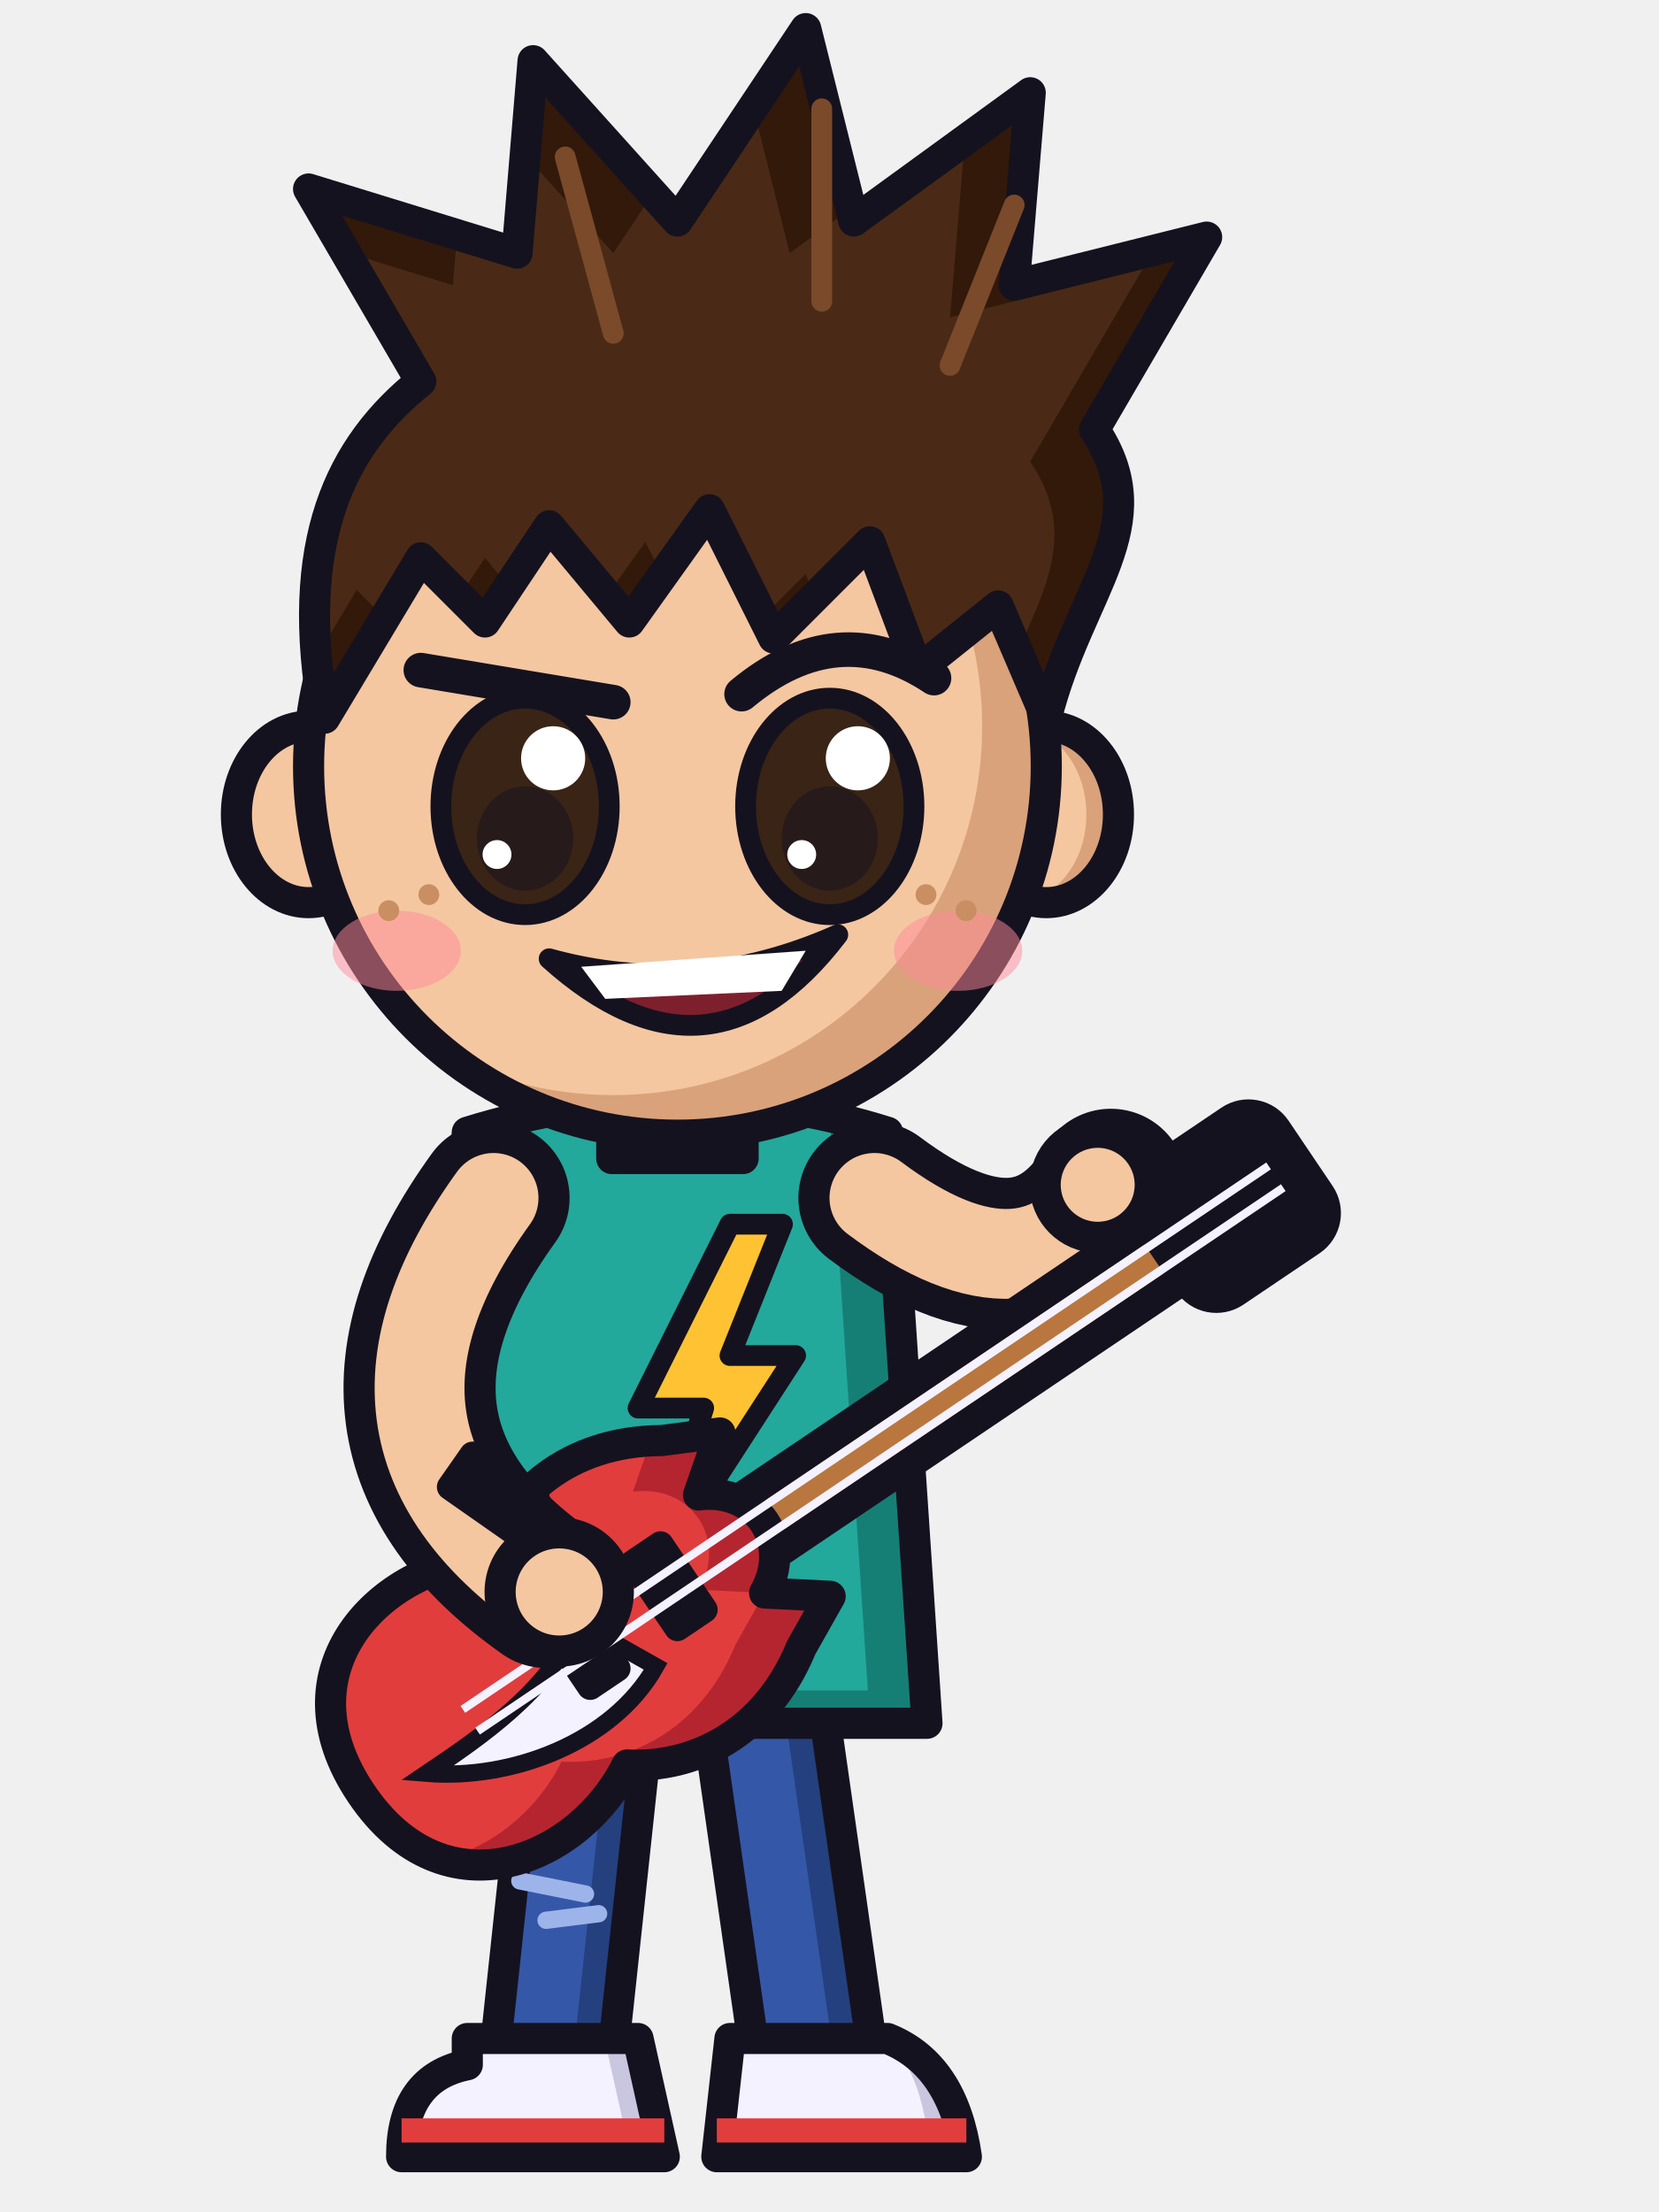
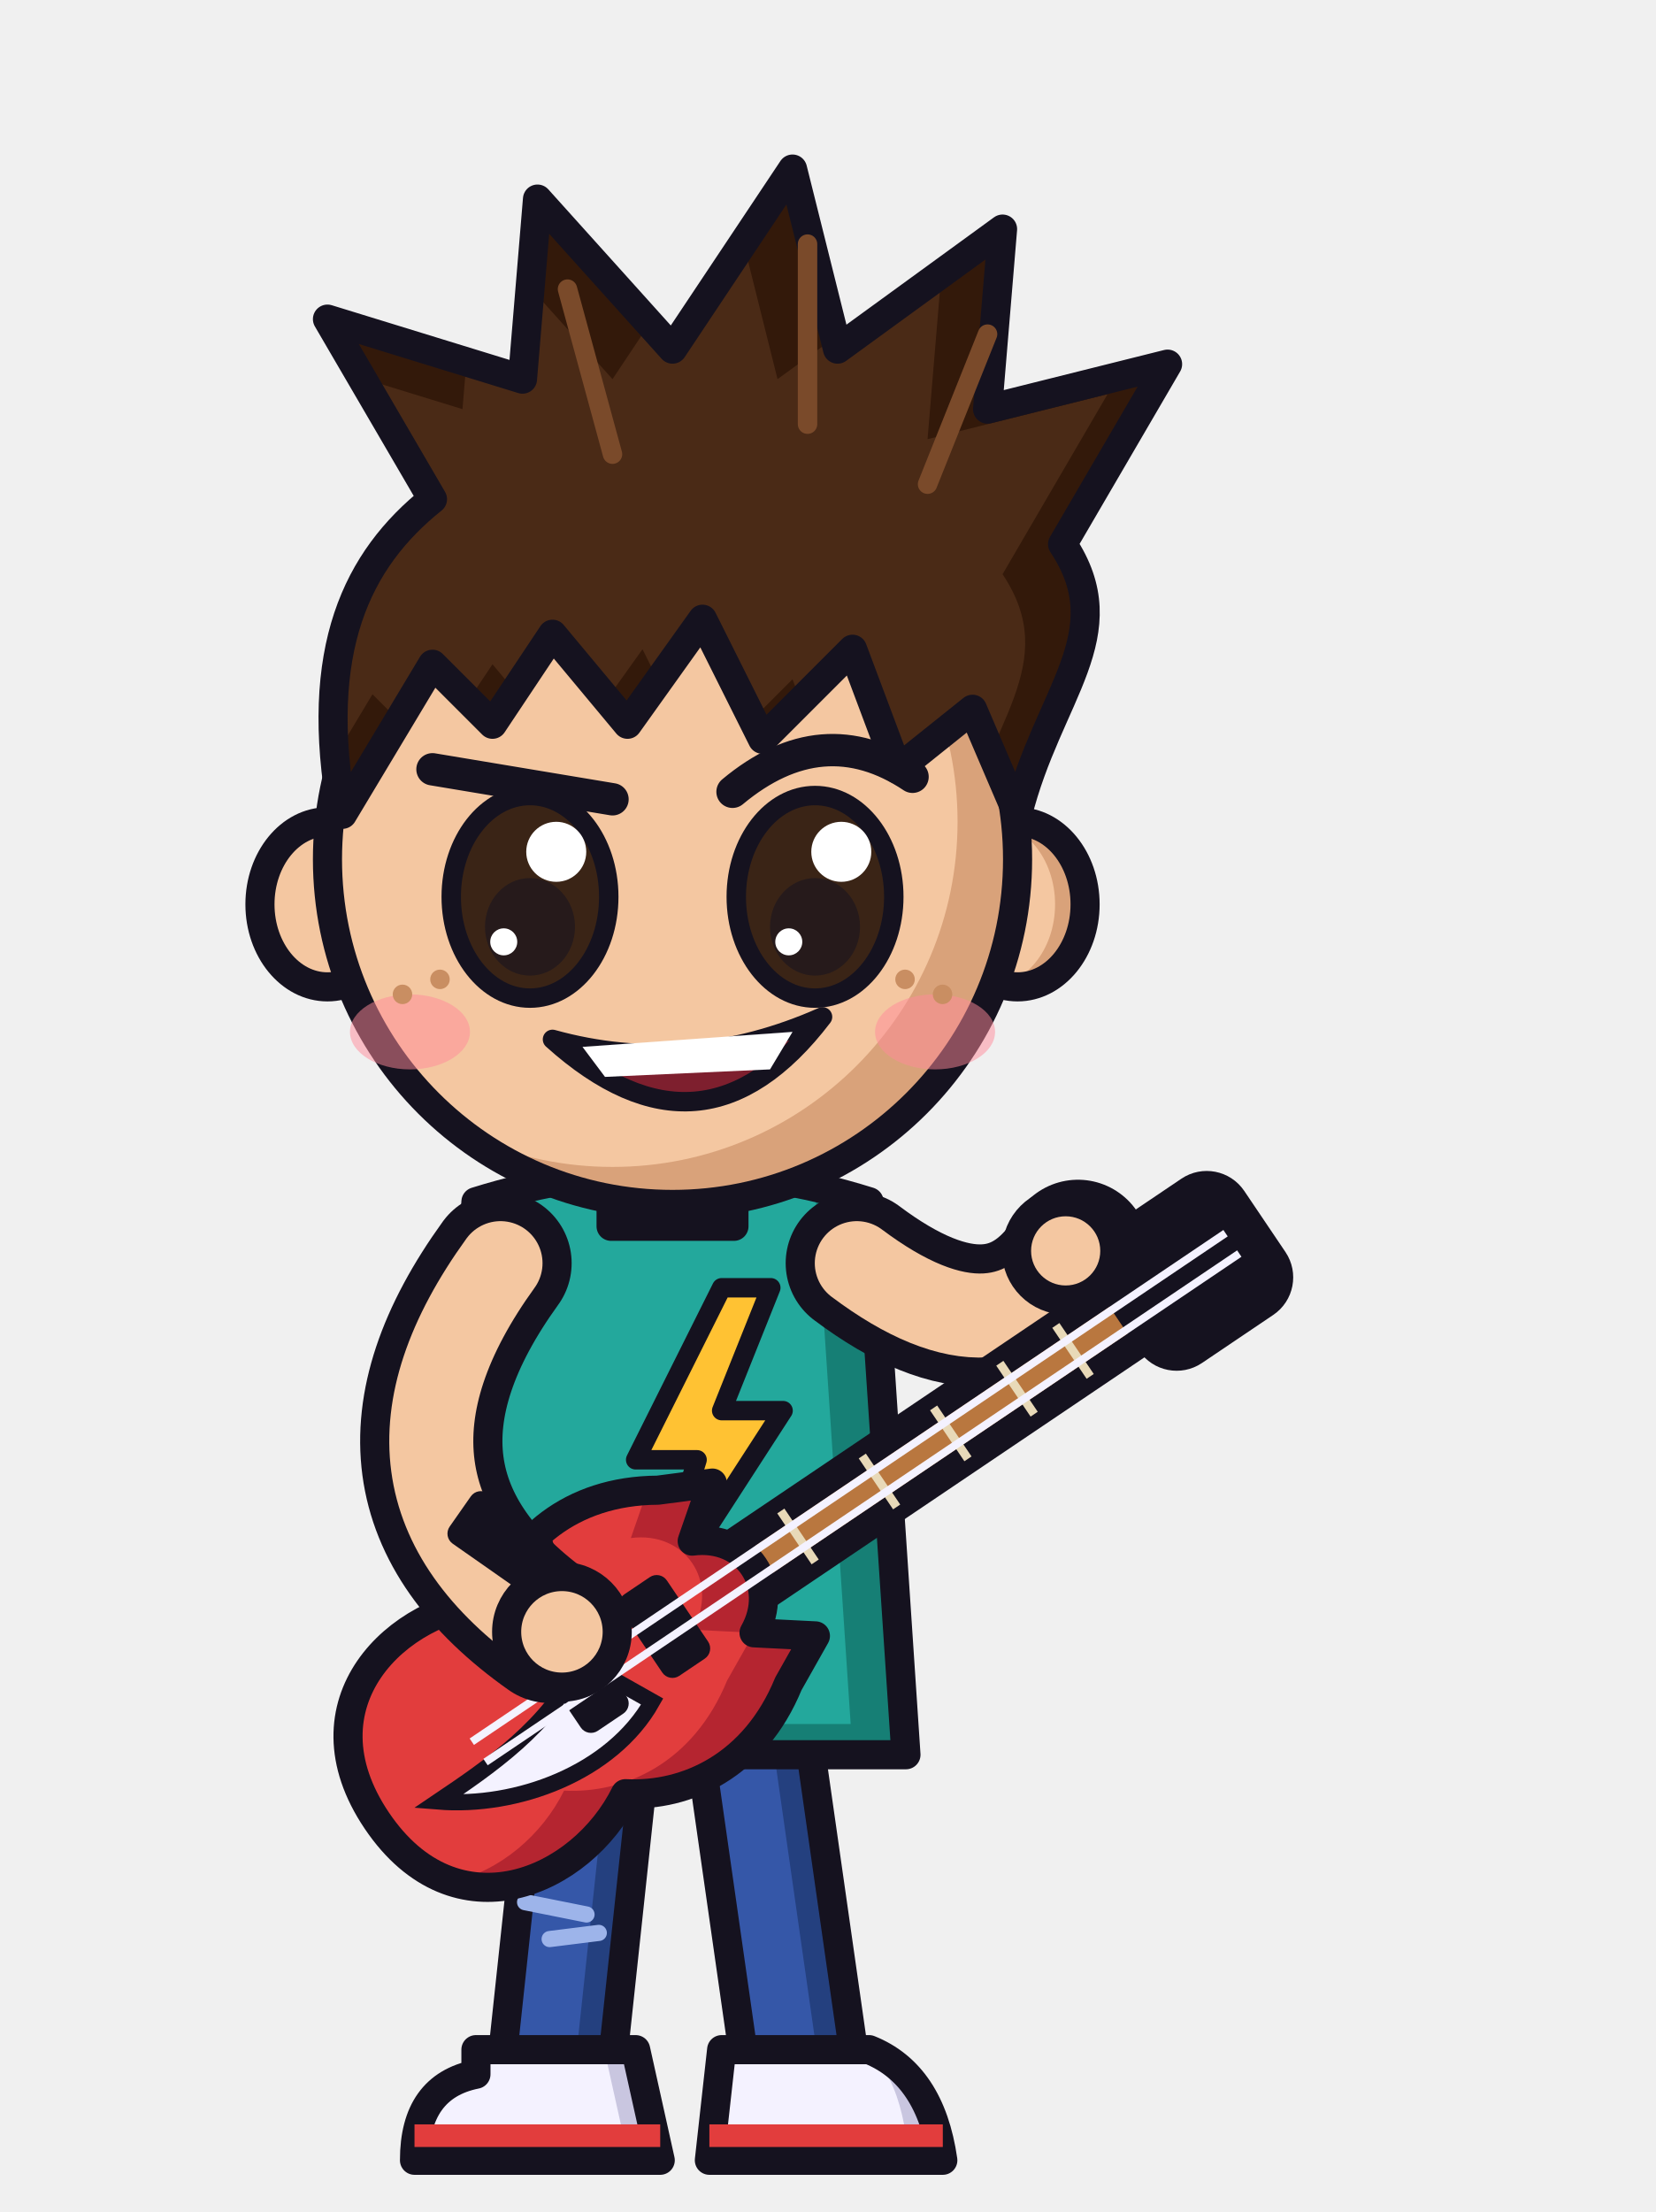
- <svg xmlns="http://www.w3.org/2000/svg" viewBox="22 -20 240 320">
+ <svg xmlns="http://www.w3.org/2000/svg" viewBox="16 -42 256 342">
  <defs>
-     <clipPath id="c601">
+     <clipPath id="fy1">
      <path d="M98 222 L116 222 L110 278 L92 278 Z" />
    </clipPath>
-     <clipPath id="c602">
+     <clipPath id="fy2">
      <path d="M124 222 L142 222 L150 278 L132 278 Z" />
    </clipPath>
-     <clipPath id="c603">
+     <clipPath id="fy3">
      <path d="M88 274 L114 274 L118 292 L78 292 Q78 280 88 278 Z" />
    </clipPath>
-     <clipPath id="c604">
+     <clipPath id="fy4">
      <path d="M128 274 L152 274 Q162 278 164 292 L126 292 Z" />
    </clipPath>
-     <clipPath id="c605">
+     <clipPath id="fy5">
      <path d="M88 136 Q120 126 152 136 L158 226 L82 226 Z" />
    </clipPath>
-     <clipPath id="c803">
-       <path d="M64 211 C64 188 86 184 100 192 C108 186 120 184 132 192 L140 196 L132 202 C140 206 140 216 132 220 L140 226 L132 230 C120 238 108 236 100 230 C86 238 64 234 64 211 Z" />
-     </clipPath>
-     <clipPath id="c608">
+     <clipPath id="fy8">
      <rect x="110" y="124" width="20" height="16" />
    </clipPath>
-     <clipPath id="c702">
+     <clipPath id="fh2">
      <ellipse cx="166" cy="96" rx="9" ry="11" />
    </clipPath>
-     <clipPath id="c703">
+     <clipPath id="fh3">
      <ellipse cx="120" cy="90" rx="46" ry="46" />
    </clipPath>
-     <clipPath id="c704">
+     <clipPath id="fh4">
      <path d="M76 84 C72 62 78 50 88 42 L74 18 L100 26 L102 2 L120 22 L136 -2 L142 22 L164 6 L162 30 L186 24 L172 48 C180 60 170 68 166 84 L160 70 L150 78 L144 62 L132 74 L124 58 L114 72 L104 60 L96 72 L88 64 Z" />
+     </clipPath>
+     <clipPath id="gd3">
+       <path d="M64 211 C64 188 86 184 100 192 C108 186 120 184 132 192 L140 196 L132 202 C140 206 140 216 132 220 L140 226 L132 230 C120 238 108 236 100 230 C86 238 64 234 64 211 Z" />
    </clipPath>
  </defs>
  <g transform="translate(120 141.9) scale(1.16) translate(-120 -134)" />
  <g transform="translate(120 292) scale(0.95) translate(-120 -292)">
    <path d="M98 222 L116 222 L110 278 L92 278 Z" fill="#3557A8" />
-     <g clip-path="url(#c601)">
+     <g clip-path="url(#fy1)">
      <rect x="-50" y="-50" width="400" height="450" fill="#24407F" />
      <path d="M98 222 L116 222 L110 278 L92 278 Z" fill="#3557A8" transform="translate(-6 0)" />
    </g>
    <path d="M98 222 L116 222 L110 278 L92 278 Z" fill="none" stroke="#15121F" stroke-width="4.74" stroke-linejoin="round" />
    <path d="M124 222 L142 222 L150 278 L132 278 Z" fill="#3557A8" />
-     <g clip-path="url(#c602)">
+     <g clip-path="url(#fy2)">
      <rect x="-50" y="-50" width="400" height="450" fill="#24407F" />
      <path d="M124 222 L142 222 L150 278 L132 278 Z" fill="#3557A8" transform="translate(-6 0)" />
    </g>
    <path d="M124 222 L142 222 L150 278 L132 278 Z" fill="none" stroke="#15121F" stroke-width="4.74" stroke-linejoin="round" />
    <path d="M96 250 l10 2 M100 256 l8 -1" stroke="#9DB4EA" stroke-width="2.63" stroke-linecap="round" />
    <path d="M88 274 L114 274 L118 292 L78 292 Q78 280 88 278 Z" fill="#F4F2FF" />
-     <g clip-path="url(#c603)">
+     <g clip-path="url(#fy3)">
      <rect x="-50" y="-50" width="400" height="450" fill="#C9C6E0" />
      <path d="M88 274 L114 274 L118 292 L78 292 Q78 280 88 278 Z" fill="#F4F2FF" transform="translate(-6 -4)" />
    </g>
    <path d="M88 274 L114 274 L118 292 L78 292 Q78 280 88 278 Z" fill="none" stroke="#15121F" stroke-width="4.74" stroke-linejoin="round" />
    <path d="M128 274 L152 274 Q162 278 164 292 L126 292 Z" fill="#F4F2FF" />
-     <g clip-path="url(#c604)">
+     <g clip-path="url(#fy4)">
      <rect x="-50" y="-50" width="400" height="450" fill="#C9C6E0" />
      <path d="M128 274 L152 274 Q162 278 164 292 L126 292 Z" fill="#F4F2FF" transform="translate(-6 -4)" />
    </g>
    <path d="M128 274 L152 274 Q162 278 164 292 L126 292 Z" fill="none" stroke="#15121F" stroke-width="4.74" stroke-linejoin="round" />
    <path d="M78 288 L118 288 M126 288 L164 288" stroke="#E23D3D" stroke-width="3.68" />
    <path d="M88 136 Q120 126 152 136 L158 226 L82 226 Z" fill="#23A89C" />
-     <g clip-path="url(#c605)">
+     <g clip-path="url(#fy5)">
      <rect x="-50" y="-50" width="400" height="450" fill="#167F75" />
      <path d="M88 136 Q120 126 152 136 L158 226 L82 226 Z" fill="#23A89C" transform="translate(-9 -5)" />
    </g>
    <path d="M88 136 Q120 126 152 136 L158 226 L82 226 Z" fill="none" stroke="#15121F" stroke-width="4.74" stroke-linejoin="round" />
    <path d="M128 150 L114 178 L124 178 L116 204 L138 170 L128 170 L136 150 Z" fill="#FFC233" stroke="#15121F" stroke-width="3.16" stroke-linejoin="round" />
    <path d="M150 146 Q174 164 186 144" fill="none" stroke="#15121F" stroke-width="23.16" stroke-linecap="round" />
    <path d="M150 146 Q174 164 186 144" fill="none" stroke="#F4C7A1" stroke-width="13.68" stroke-linecap="round" />
    <g transform="rotate(-34 110 211)">
-       <rect x="130" y="206" width="86" height="10" rx="2" fill="#B9773F" />
-       <rect x="130" y="206" width="86" height="10" rx="2" fill="none" stroke="#15121F" stroke-width="4.74" stroke-linejoin="round" />
+       <rect x="128" y="206" width="86" height="10" rx="2" fill="#B9773F" />
+       <rect x="128" y="206" width="86" height="10" rx="2" fill="none" stroke="#15121F" stroke-width="4.74" stroke-linejoin="round" />
+       <rect x="146" y="206" width="1.4" height="10" fill="#E8D9B8" />
+       <rect x="162" y="206" width="1.4" height="10" fill="#E8D9B8" />
+       <rect x="176" y="206" width="1.4" height="10" fill="#E8D9B8" />
+       <rect x="189" y="206" width="1.4" height="10" fill="#E8D9B8" />
+       <rect x="200" y="206" width="1.4" height="10" fill="#E8D9B8" />
+       <rect x="210" y="206" width="1.4" height="10" fill="#E8D9B8" />
      <rect x="212" y="200" width="24" height="22" rx="5" fill="#15121F" />
      <rect x="212" y="200" width="24" height="22" rx="5" fill="none" stroke="#15121F" stroke-width="4.74" stroke-linejoin="round" />
      <path d="M64 211 C64 188 86 184 100 192 C108 186 120 184 132 192 L140 196 L132 202 C140 206 140 216 132 220 L140 226 L132 230 C120 238 108 236 100 230 C86 238 64 234 64 211 Z" fill="#E23D3D" />
-       <g clip-path="url(#c803)">
+       <g clip-path="url(#gd3)">
        <rect x="-50" y="-50" width="400" height="450" fill="#B52530" />
        <path d="M64 211 C64 188 86 184 100 192 C108 186 120 184 132 192 L140 196 L132 202 C140 206 140 216 132 220 L140 226 L132 230 C120 238 108 236 100 230 C86 238 64 234 64 211 Z" fill="#E23D3D" transform="translate(-8 -6)" />
      </g>
      <path d="M64 211 C64 188 86 184 100 192 C108 186 120 184 132 192 L140 196 L132 202 C140 206 140 216 132 220 L140 226 L132 230 C120 238 108 236 100 230 C86 238 64 234 64 211 Z" fill="none" stroke="#15121F" stroke-width="4.74" stroke-linejoin="round" />
      <path d="M74 214 C84 222 100 226 112 220 L106 208 C96 214 84 214 74 214 Z" fill="#F4F2FF" stroke="#15121F" stroke-width="2.63" />
      <rect x="100" y="203" width="9" height="16" rx="2" fill="#15121F" />
      <rect x="116" y="203" width="9" height="16" rx="2" fill="#15121F" />
      <path d="M84 209 L232 209 M84 213 L232 213" stroke="#F4F2FF" stroke-width="1.26" />
    </g>
    <path d="M92 146 Q66 182 100 206" fill="none" stroke="#15121F" stroke-width="23.16" stroke-linecap="round" />
    <path d="M92 146 Q66 182 100 206" fill="none" stroke="#F4C7A1" stroke-width="13.68" stroke-linecap="round" />
    <circle cx="102" cy="206" r="9" fill="#F4C7A1" />
    <circle cx="102" cy="206" r="9" fill="none" stroke="#15121F" stroke-width="4.74" stroke-linejoin="round" />
    <circle cx="184" cy="144" r="8" fill="#F4C7A1" />
    <circle cx="184" cy="144" r="8" fill="none" stroke="#15121F" stroke-width="4.74" stroke-linejoin="round" />
    <rect x="84" y="186" width="16" height="10" rx="2" fill="#15121F" transform="rotate(35 92 191)" />
    <rect x="110" y="124" width="20" height="16" fill="#F4C7A1" />
-     <g clip-path="url(#c608)">
+     <g clip-path="url(#fy8)">
      <rect x="-50" y="-50" width="400" height="450" fill="#D9A27A" />
      <rect x="110" y="124" width="20" height="16" fill="#F4C7A1" transform="translate(0 -8)" />
    </g>
    <rect x="110" y="124" width="20" height="16" fill="none" stroke="#15121F" stroke-width="4.74" stroke-linejoin="round" />
  </g>
  <g transform="translate(120 141.9) scale(1.16) translate(-120 -134)">
    <ellipse cx="74" cy="96" rx="9" ry="11" fill="#F4C7A1" />
    <ellipse cx="74" cy="96" rx="9" ry="11" fill="none" stroke="#15121F" stroke-width="3.88" stroke-linejoin="round" />
    <ellipse cx="166" cy="96" rx="9" ry="11" fill="#F4C7A1" />
-     <g clip-path="url(#c702)">
+     <g clip-path="url(#fh2)">
      <rect x="-50" y="-50" width="400" height="450" fill="#D9A27A" />
      <ellipse cx="166" cy="96" rx="9" ry="11" fill="#F4C7A1" transform="translate(-4 0)" />
    </g>
    <ellipse cx="166" cy="96" rx="9" ry="11" fill="none" stroke="#15121F" stroke-width="3.88" stroke-linejoin="round" />
    <ellipse cx="120" cy="90" rx="46" ry="46" fill="#F4C7A1" />
-     <g clip-path="url(#c703)">
+     <g clip-path="url(#fh3)">
      <rect x="-50" y="-50" width="400" height="450" fill="#D9A27A" />
      <ellipse cx="120" cy="90" rx="46" ry="46" fill="#F4C7A1" transform="translate(-8 -5)" />
    </g>
    <ellipse cx="120" cy="90" rx="46" ry="46" fill="none" stroke="#15121F" stroke-width="3.88" stroke-linejoin="round" />
    <path d="M76 84 C72 62 78 50 88 42 L74 18 L100 26 L102 2 L120 22 L136 -2 L142 22 L164 6 L162 30 L186 24 L172 48 C180 60 170 68 166 84 L160 70 L150 78 L144 62 L132 74 L124 58 L114 72 L104 60 L96 72 L88 64 Z" fill="#4A2A16" />
-     <g clip-path="url(#c704)">
+     <g clip-path="url(#fh4)">
      <rect x="-50" y="-50" width="400" height="450" fill="#33190A" />
      <path d="M76 84 C72 62 78 50 88 42 L74 18 L100 26 L102 2 L120 22 L136 -2 L142 22 L164 6 L162 30 L186 24 L172 48 C180 60 170 68 166 84 L160 70 L150 78 L144 62 L132 74 L124 58 L114 72 L104 60 L96 72 L88 64 Z" fill="#4A2A16" transform="translate(-8 4)" />
    </g>
    <path d="M76 84 C72 62 78 50 88 42 L74 18 L100 26 L102 2 L120 22 L136 -2 L142 22 L164 6 L162 30 L186 24 L172 48 C180 60 170 68 166 84 L160 70 L150 78 L144 62 L132 74 L124 58 L114 72 L104 60 L96 72 L88 64 Z" fill="none" stroke="#15121F" stroke-width="3.88" stroke-linejoin="round" />
    <path d="M106 14 L112 36 M138 8 L138 32 M162 20 L154 40" stroke="#7A4A2A" stroke-width="2.59" stroke-linecap="round" />
    <ellipse cx="101" cy="95" rx="10.5" ry="13.5" fill="#3A2416" stroke="#15121F" stroke-width="2.59" />
    <ellipse cx="101" cy="99" rx="6" ry="6.5" fill="#15121F" opacity=".55" />
    <circle cx="104.5" cy="89" r="4" fill="#fff" />
    <circle cx="97.5" cy="101" r="1.8" fill="#fff" />
    <ellipse cx="139" cy="95" rx="10.5" ry="13.5" fill="#3A2416" stroke="#15121F" stroke-width="2.59" />
    <ellipse cx="139" cy="99" rx="6" ry="6.5" fill="#15121F" opacity=".55" />
    <circle cx="142.5" cy="89" r="4" fill="#fff" />
    <circle cx="135.5" cy="101" r="1.8" fill="#fff" />
    <path d="M88 78 L112 82 M128 81 Q140 71 152 79" stroke="#15121F" stroke-width="4.31" stroke-linecap="round" fill="none" />
    <ellipse cx="85" cy="113" rx="8" ry="5" fill="#FF8A9A" opacity=".5" />
    <ellipse cx="155" cy="113" rx="8" ry="5" fill="#FF8A9A" opacity=".5" />
    <g fill="#C98E62">
      <circle cx="84" cy="108" r="1.3" />
      <circle cx="89" cy="106" r="1.3" />
      <circle cx="156" cy="108" r="1.3" />
      <circle cx="151" cy="106" r="1.3" />
    </g>
    <path d="M104 114 Q124 132 140 111 Q122 119 104 114 Z" fill="#7E1F2E" stroke="#15121F" stroke-width="2.59" stroke-linejoin="round" />
    <path d="M108 115 L136 113 L133 118 L111 119 Z" fill="#fff" />
  </g>
</svg>
